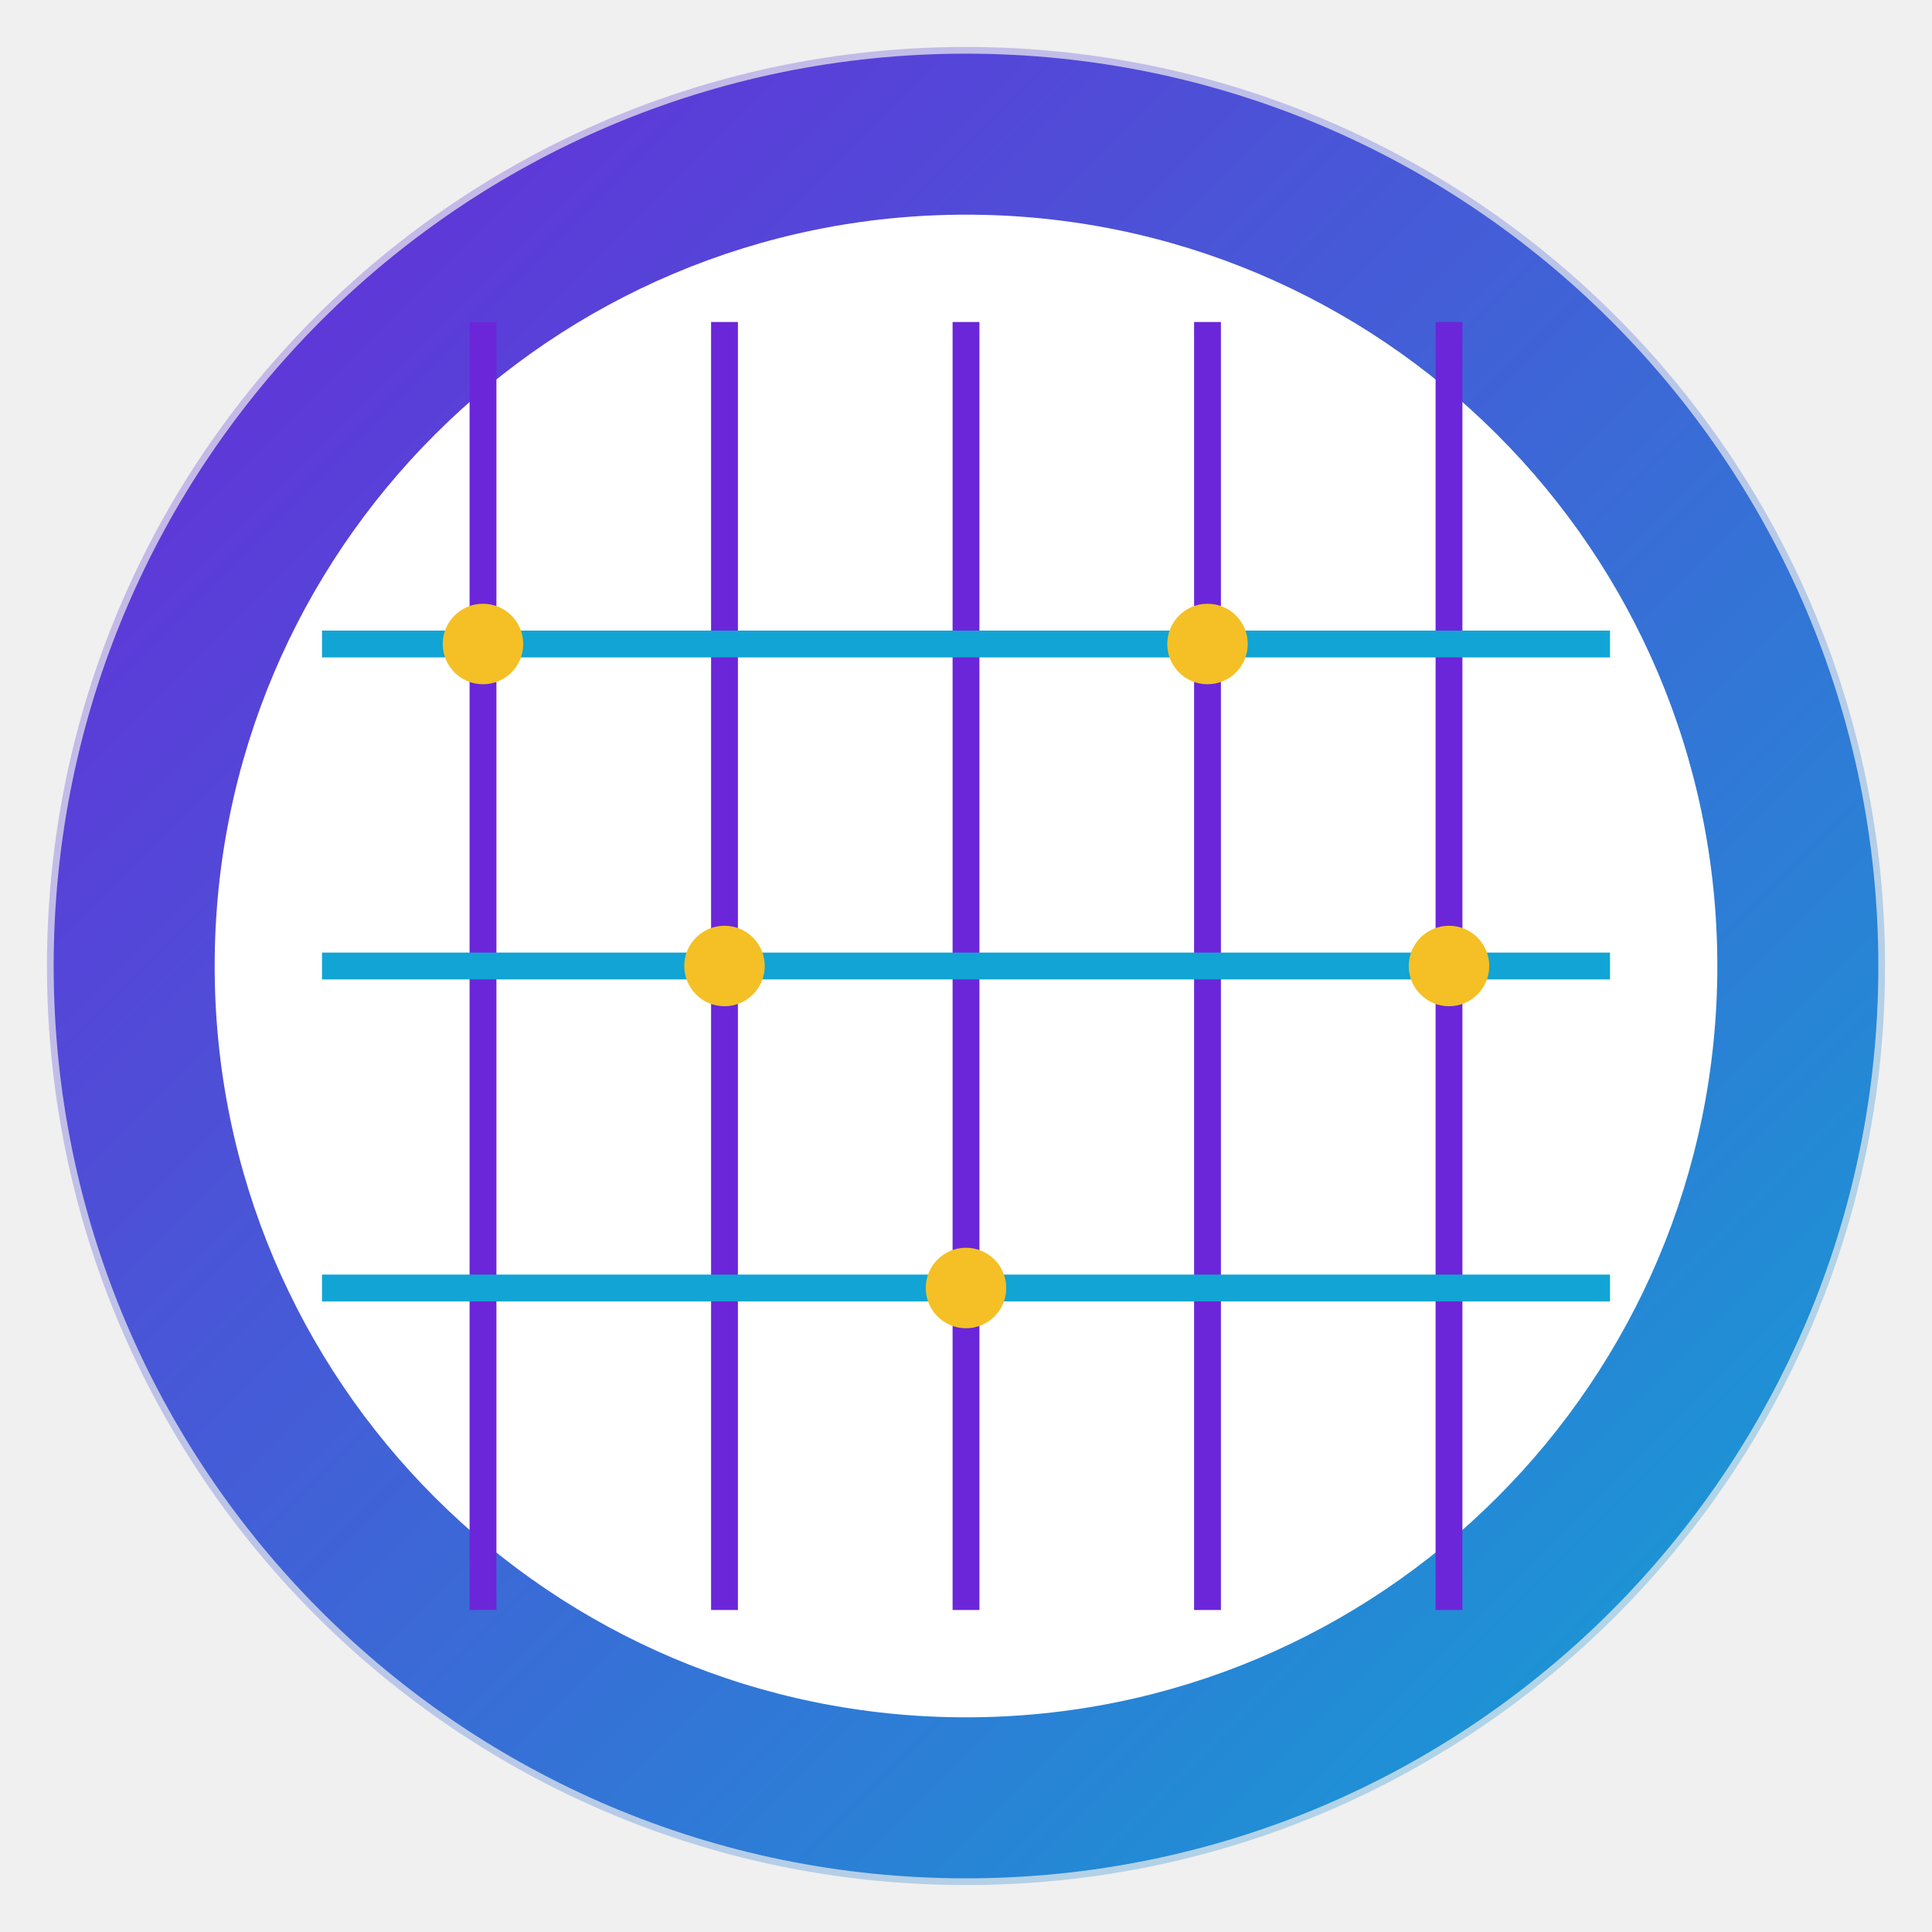
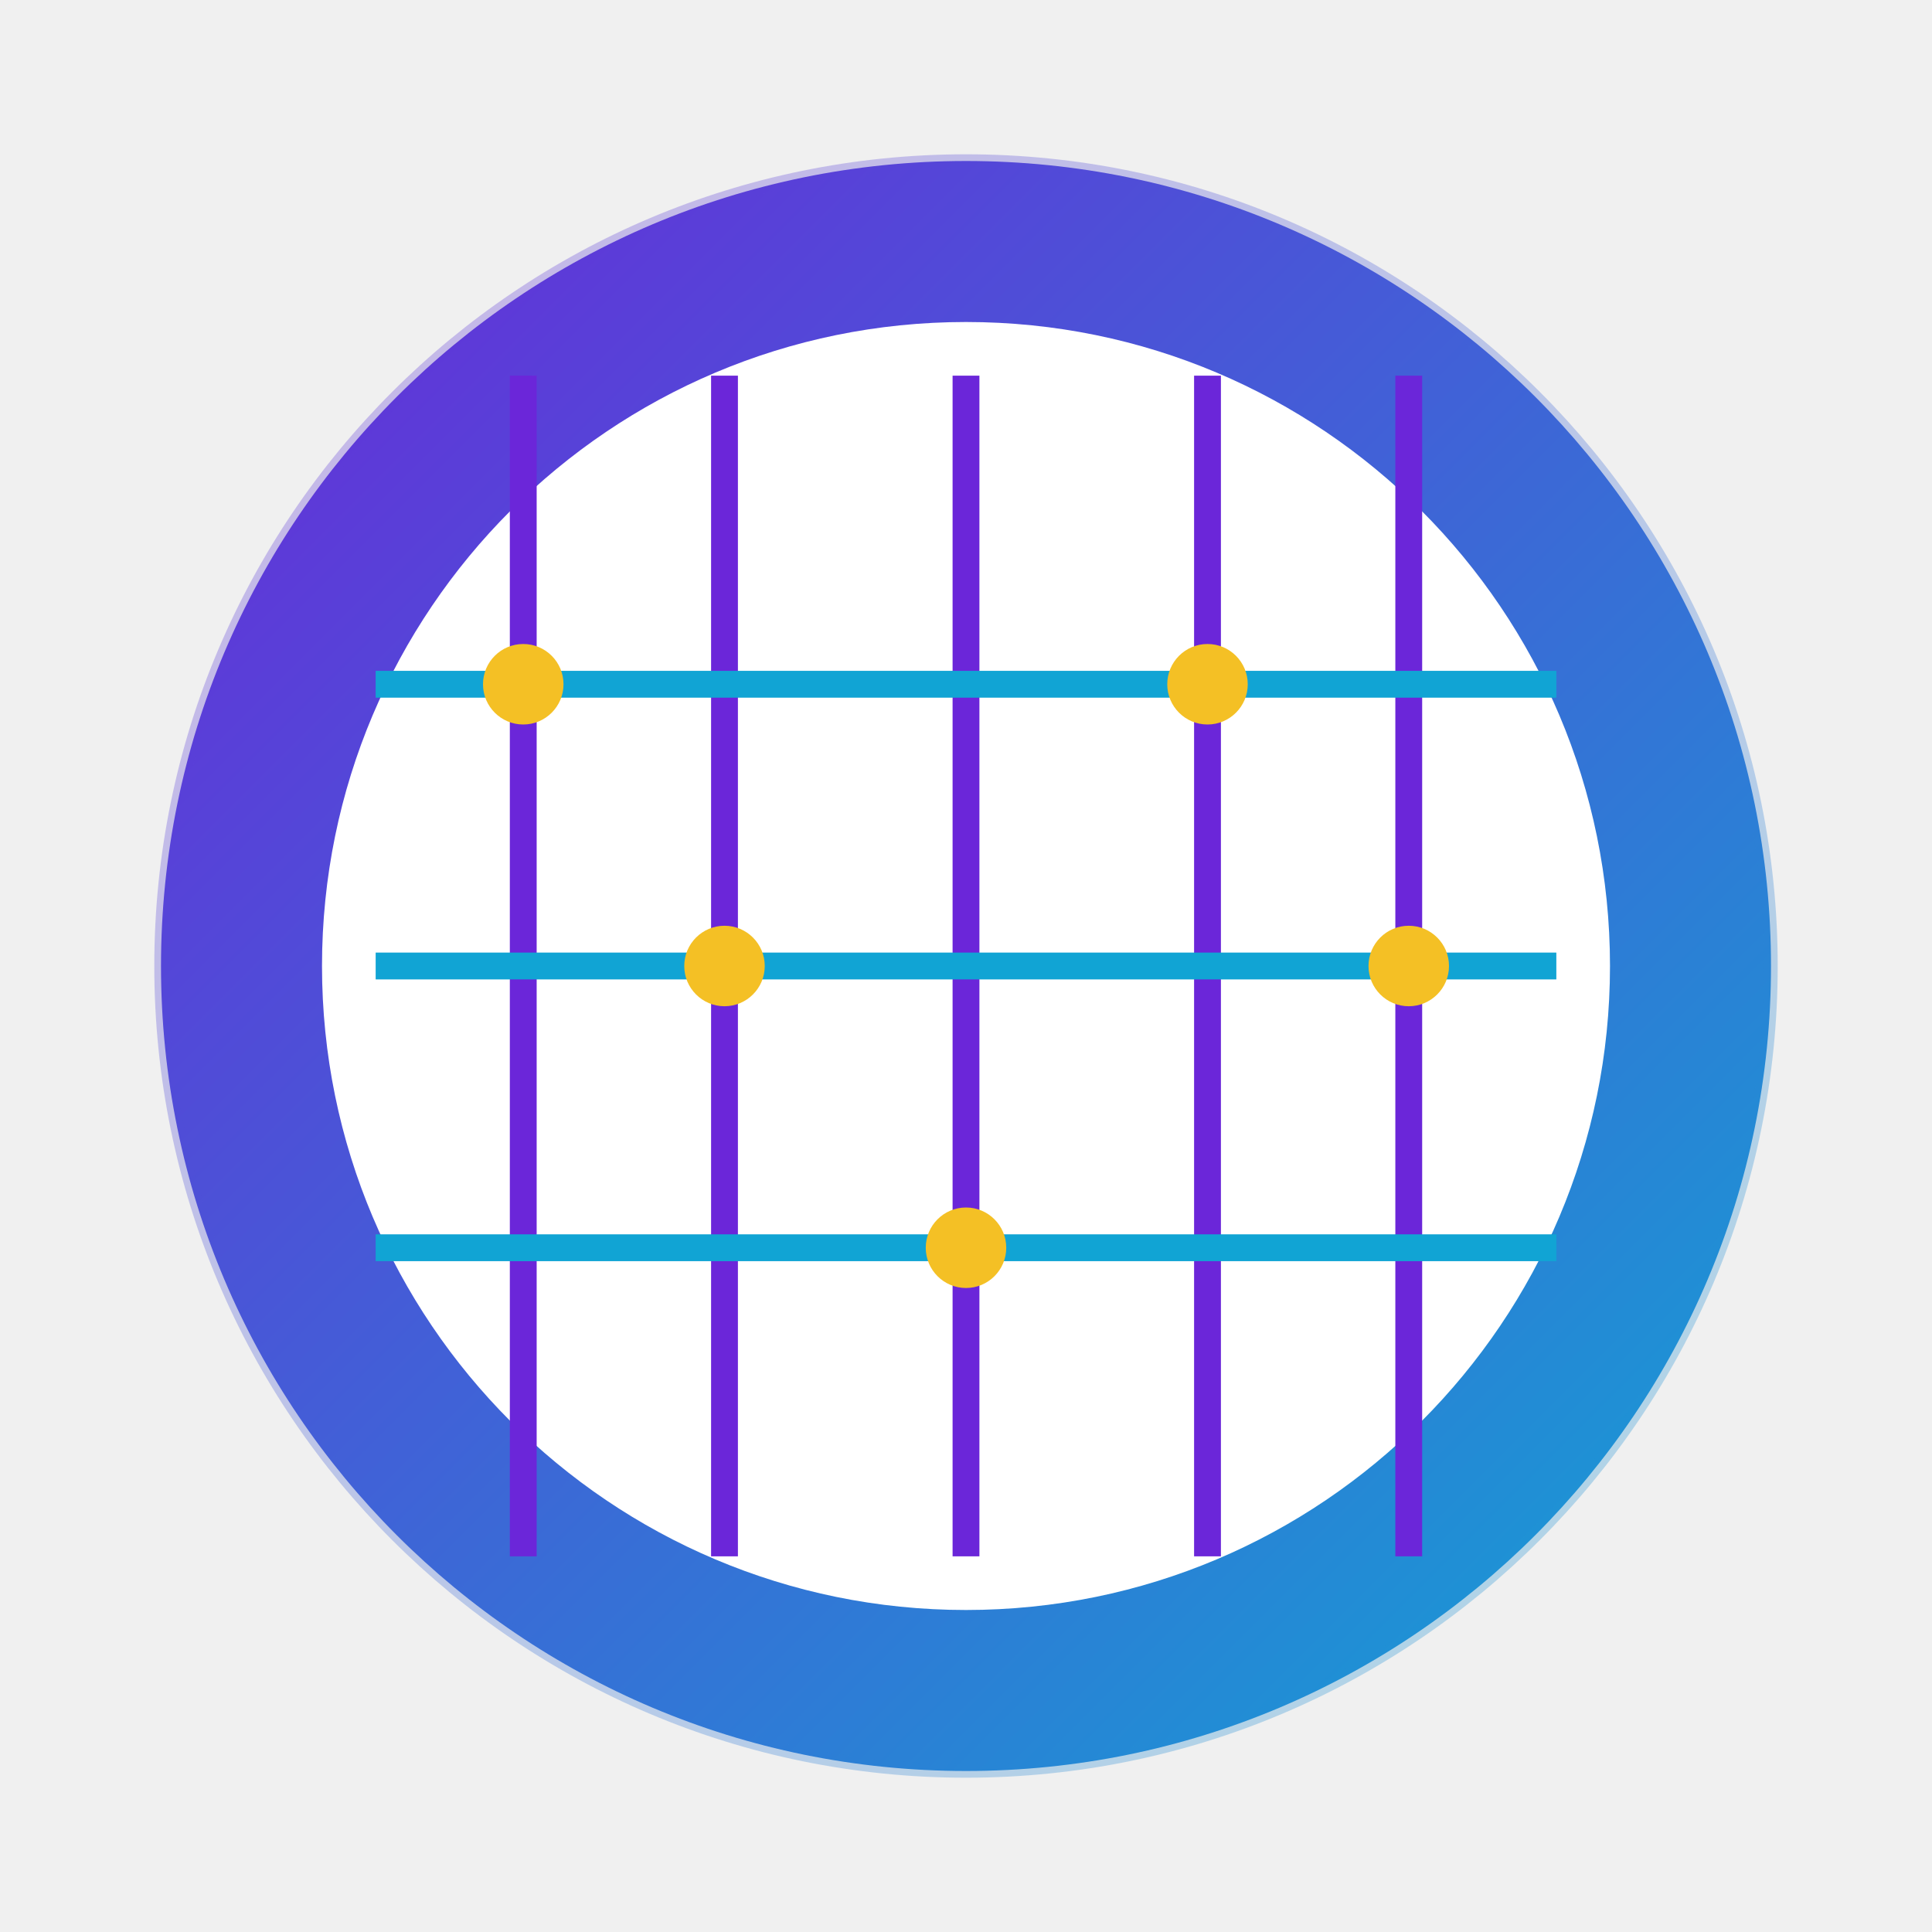
<svg xmlns="http://www.w3.org/2000/svg" width="144" height="144" viewBox="0 0 144 144">
  <defs>
    <linearGradient id="loomGradient" x1="0%" y1="0%" x2="100%" y2="100%">
      <stop offset="0%" style="stop-color:hsl(263, 70%, 50%);stop-opacity:1" />
      <stop offset="100%" style="stop-color:hsl(195, 85%, 45%);stop-opacity:1" />
    </linearGradient>
  </defs>
-   <circle cx="72" cy="72" r="68" fill="url(#loomGradient)" />
-   <circle cx="72" cy="72" r="56" fill="white" />
+   <circle cx="72" cy="72" r="60" fill="url(#loomGradient)" />
+   <circle cx="72" cy="72" r="48" fill="white" />
  <g stroke="hsl(263, 70%, 50%)" stroke-width="2" fill="none">
-     <line x1="36" y1="24" x2="36" y2="120" />
-     <line x1="54" y1="24" x2="54" y2="120" />
-     <line x1="72" y1="24" x2="72" y2="120" />
-     <line x1="90" y1="24" x2="90" y2="120" />
-     <line x1="108" y1="24" x2="108" y2="120" />
+     <line x1="39" y1="28" x2="39" y2="116" />
+     <line x1="54" y1="28" x2="54" y2="116" />
+     <line x1="72" y1="28" x2="72" y2="116" />
+     <line x1="90" y1="28" x2="90" y2="116" />
+     <line x1="105" y1="28" x2="105" y2="116" />
  </g>
  <g stroke="hsl(195, 85%, 45%)" stroke-width="2" fill="none">
-     <line x1="24" y1="48" x2="120" y2="48" />
-     <line x1="24" y1="72" x2="120" y2="72" />
-     <line x1="24" y1="96" x2="120" y2="96" />
+     <line x1="28" y1="51" x2="116" y2="51" />
+     <line x1="28" y1="72" x2="116" y2="72" />
+     <line x1="28" y1="93" x2="116" y2="93" />
  </g>
-   <circle cx="36" cy="48" r="3" fill="hsl(45, 90%, 55%)" />
+   <circle cx="39" cy="51" r="3" fill="hsl(45, 90%, 55%)" />
  <circle cx="54" cy="72" r="3" fill="hsl(45, 90%, 55%)" />
-   <circle cx="72" cy="96" r="3" fill="hsl(45, 90%, 55%)" />
-   <circle cx="90" cy="48" r="3" fill="hsl(45, 90%, 55%)" />
-   <circle cx="108" cy="72" r="3" fill="hsl(45, 90%, 55%)" />
-   <circle cx="72" cy="72" r="68" fill="none" stroke="url(#loomGradient)" stroke-width="1" opacity="0.3" />
+   <circle cx="72" cy="93" r="3" fill="hsl(45, 90%, 55%)" />
+   <circle cx="90" cy="51" r="3" fill="hsl(45, 90%, 55%)" />
+   <circle cx="105" cy="72" r="3" fill="hsl(45, 90%, 55%)" />
+   <circle cx="72" cy="72" r="60" fill="none" stroke="url(#loomGradient)" stroke-width="1" opacity="0.3" />
</svg>
